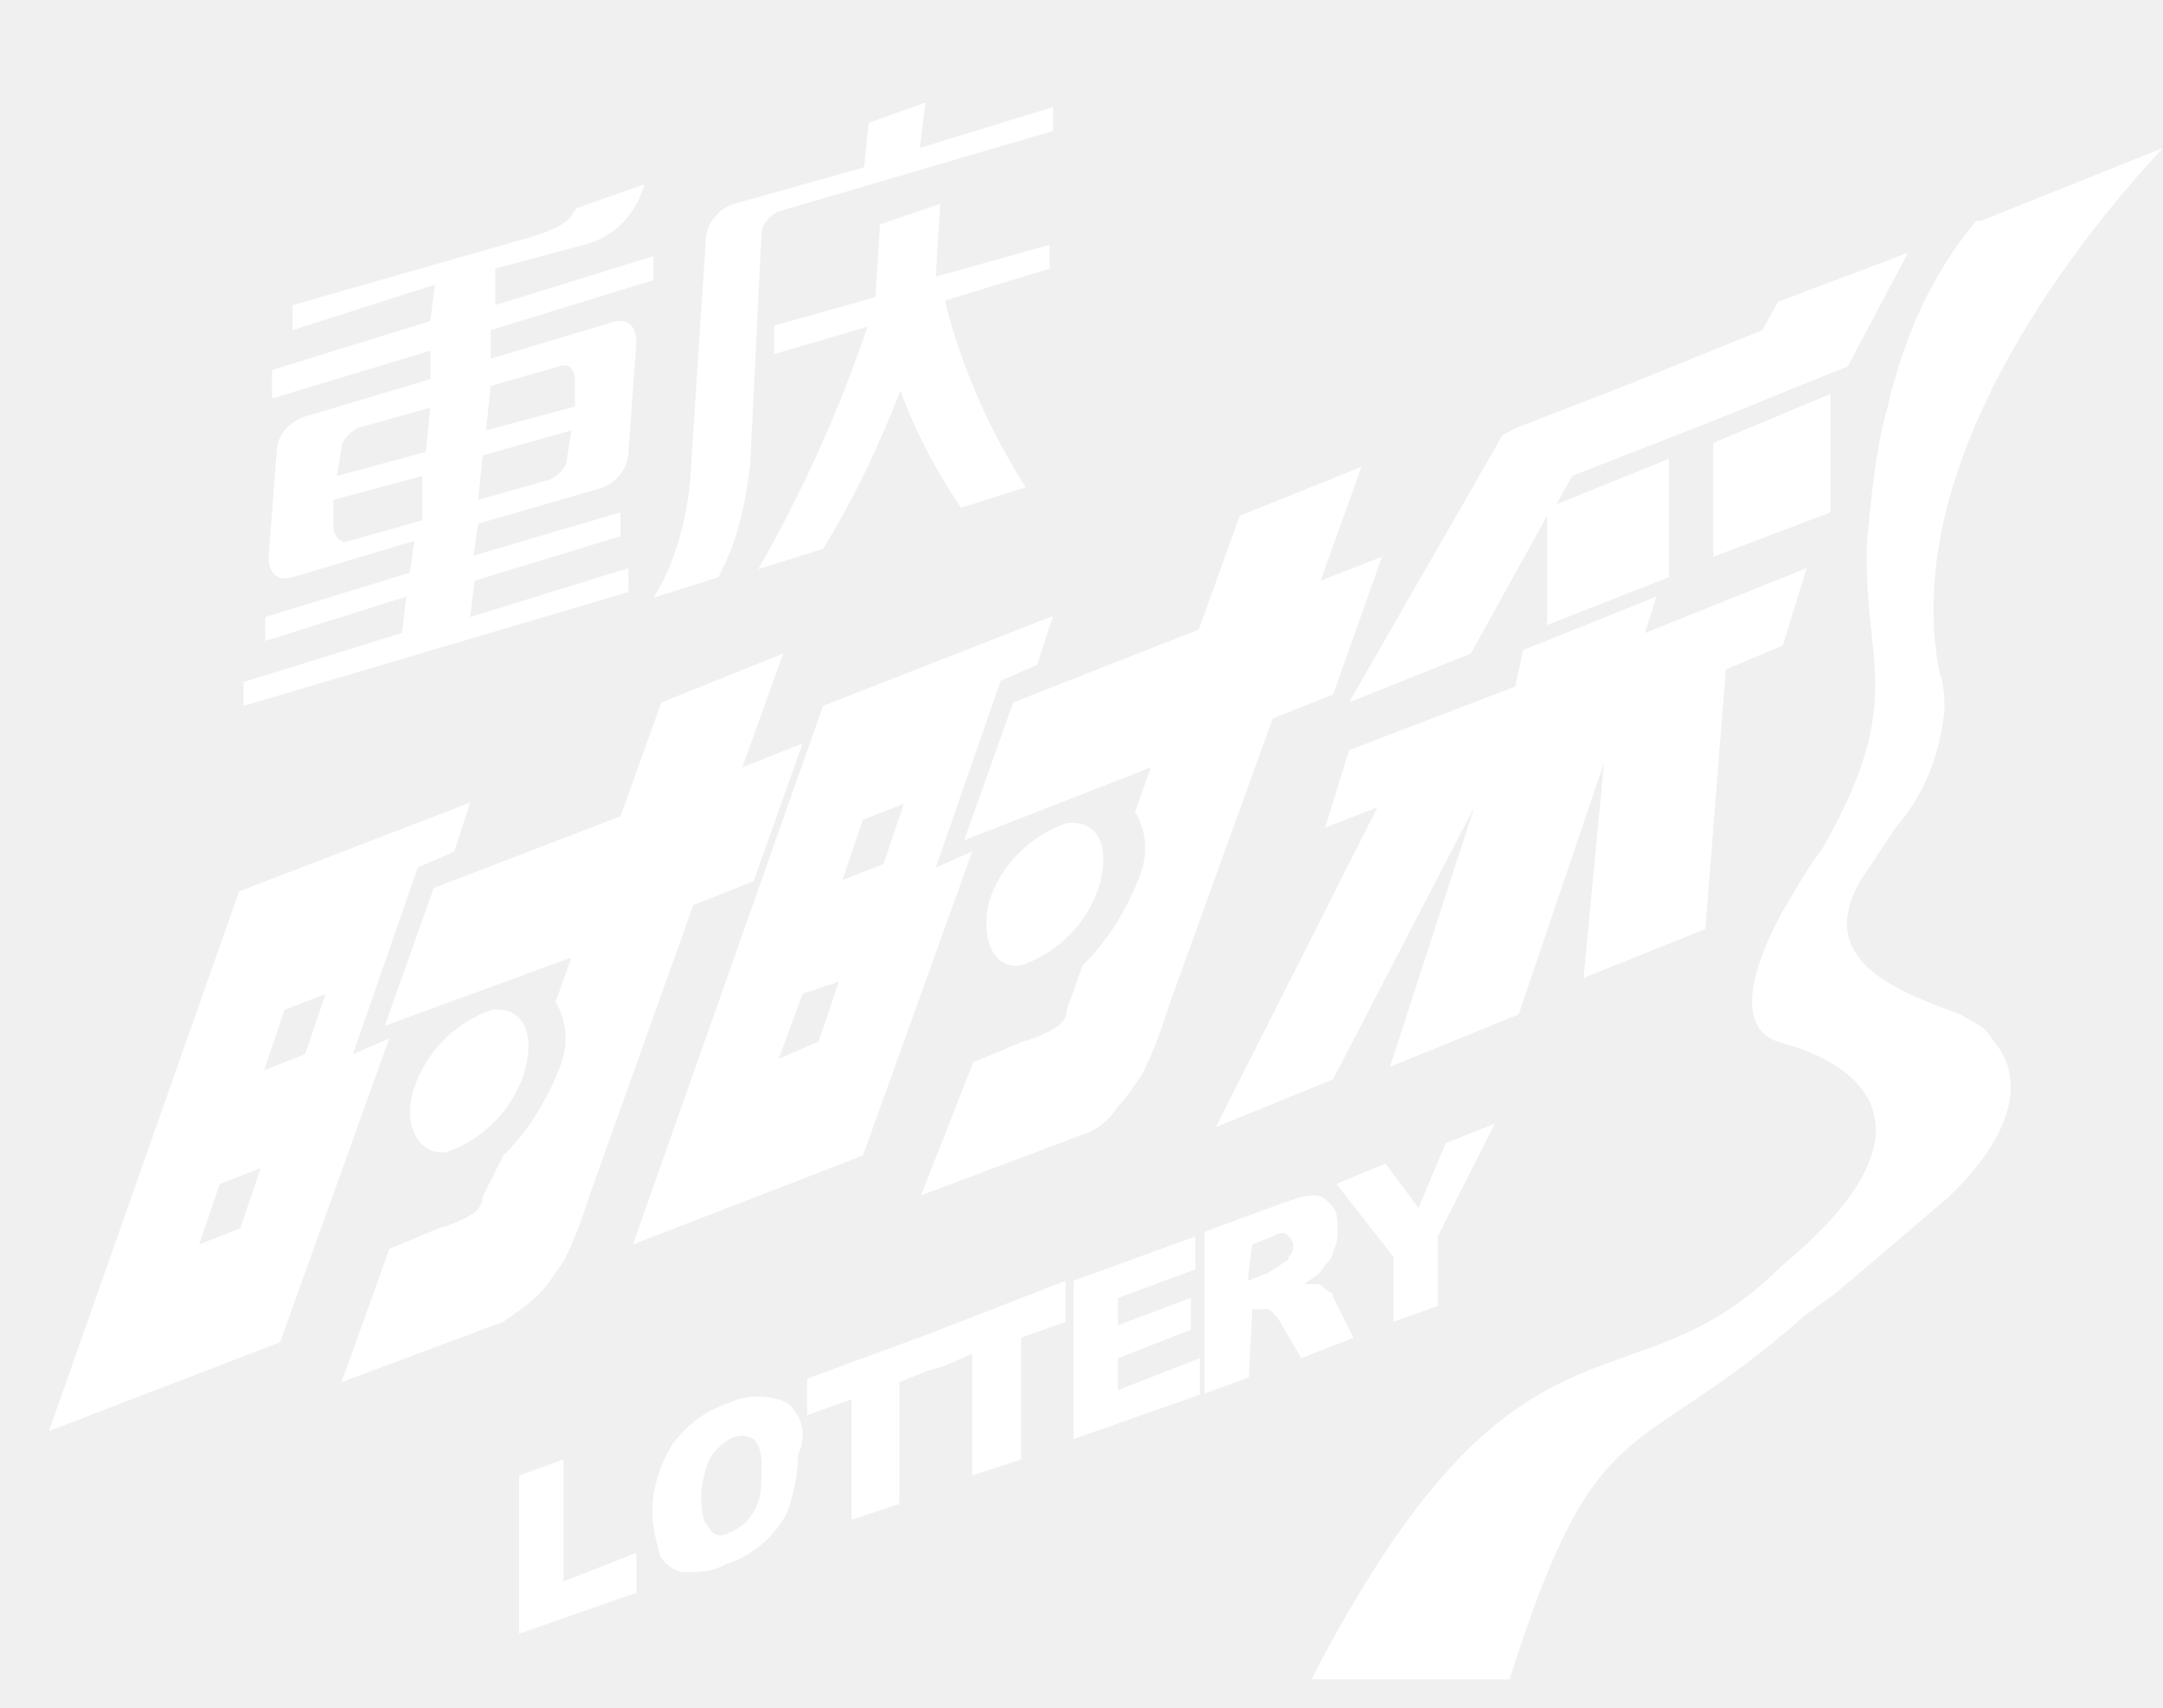
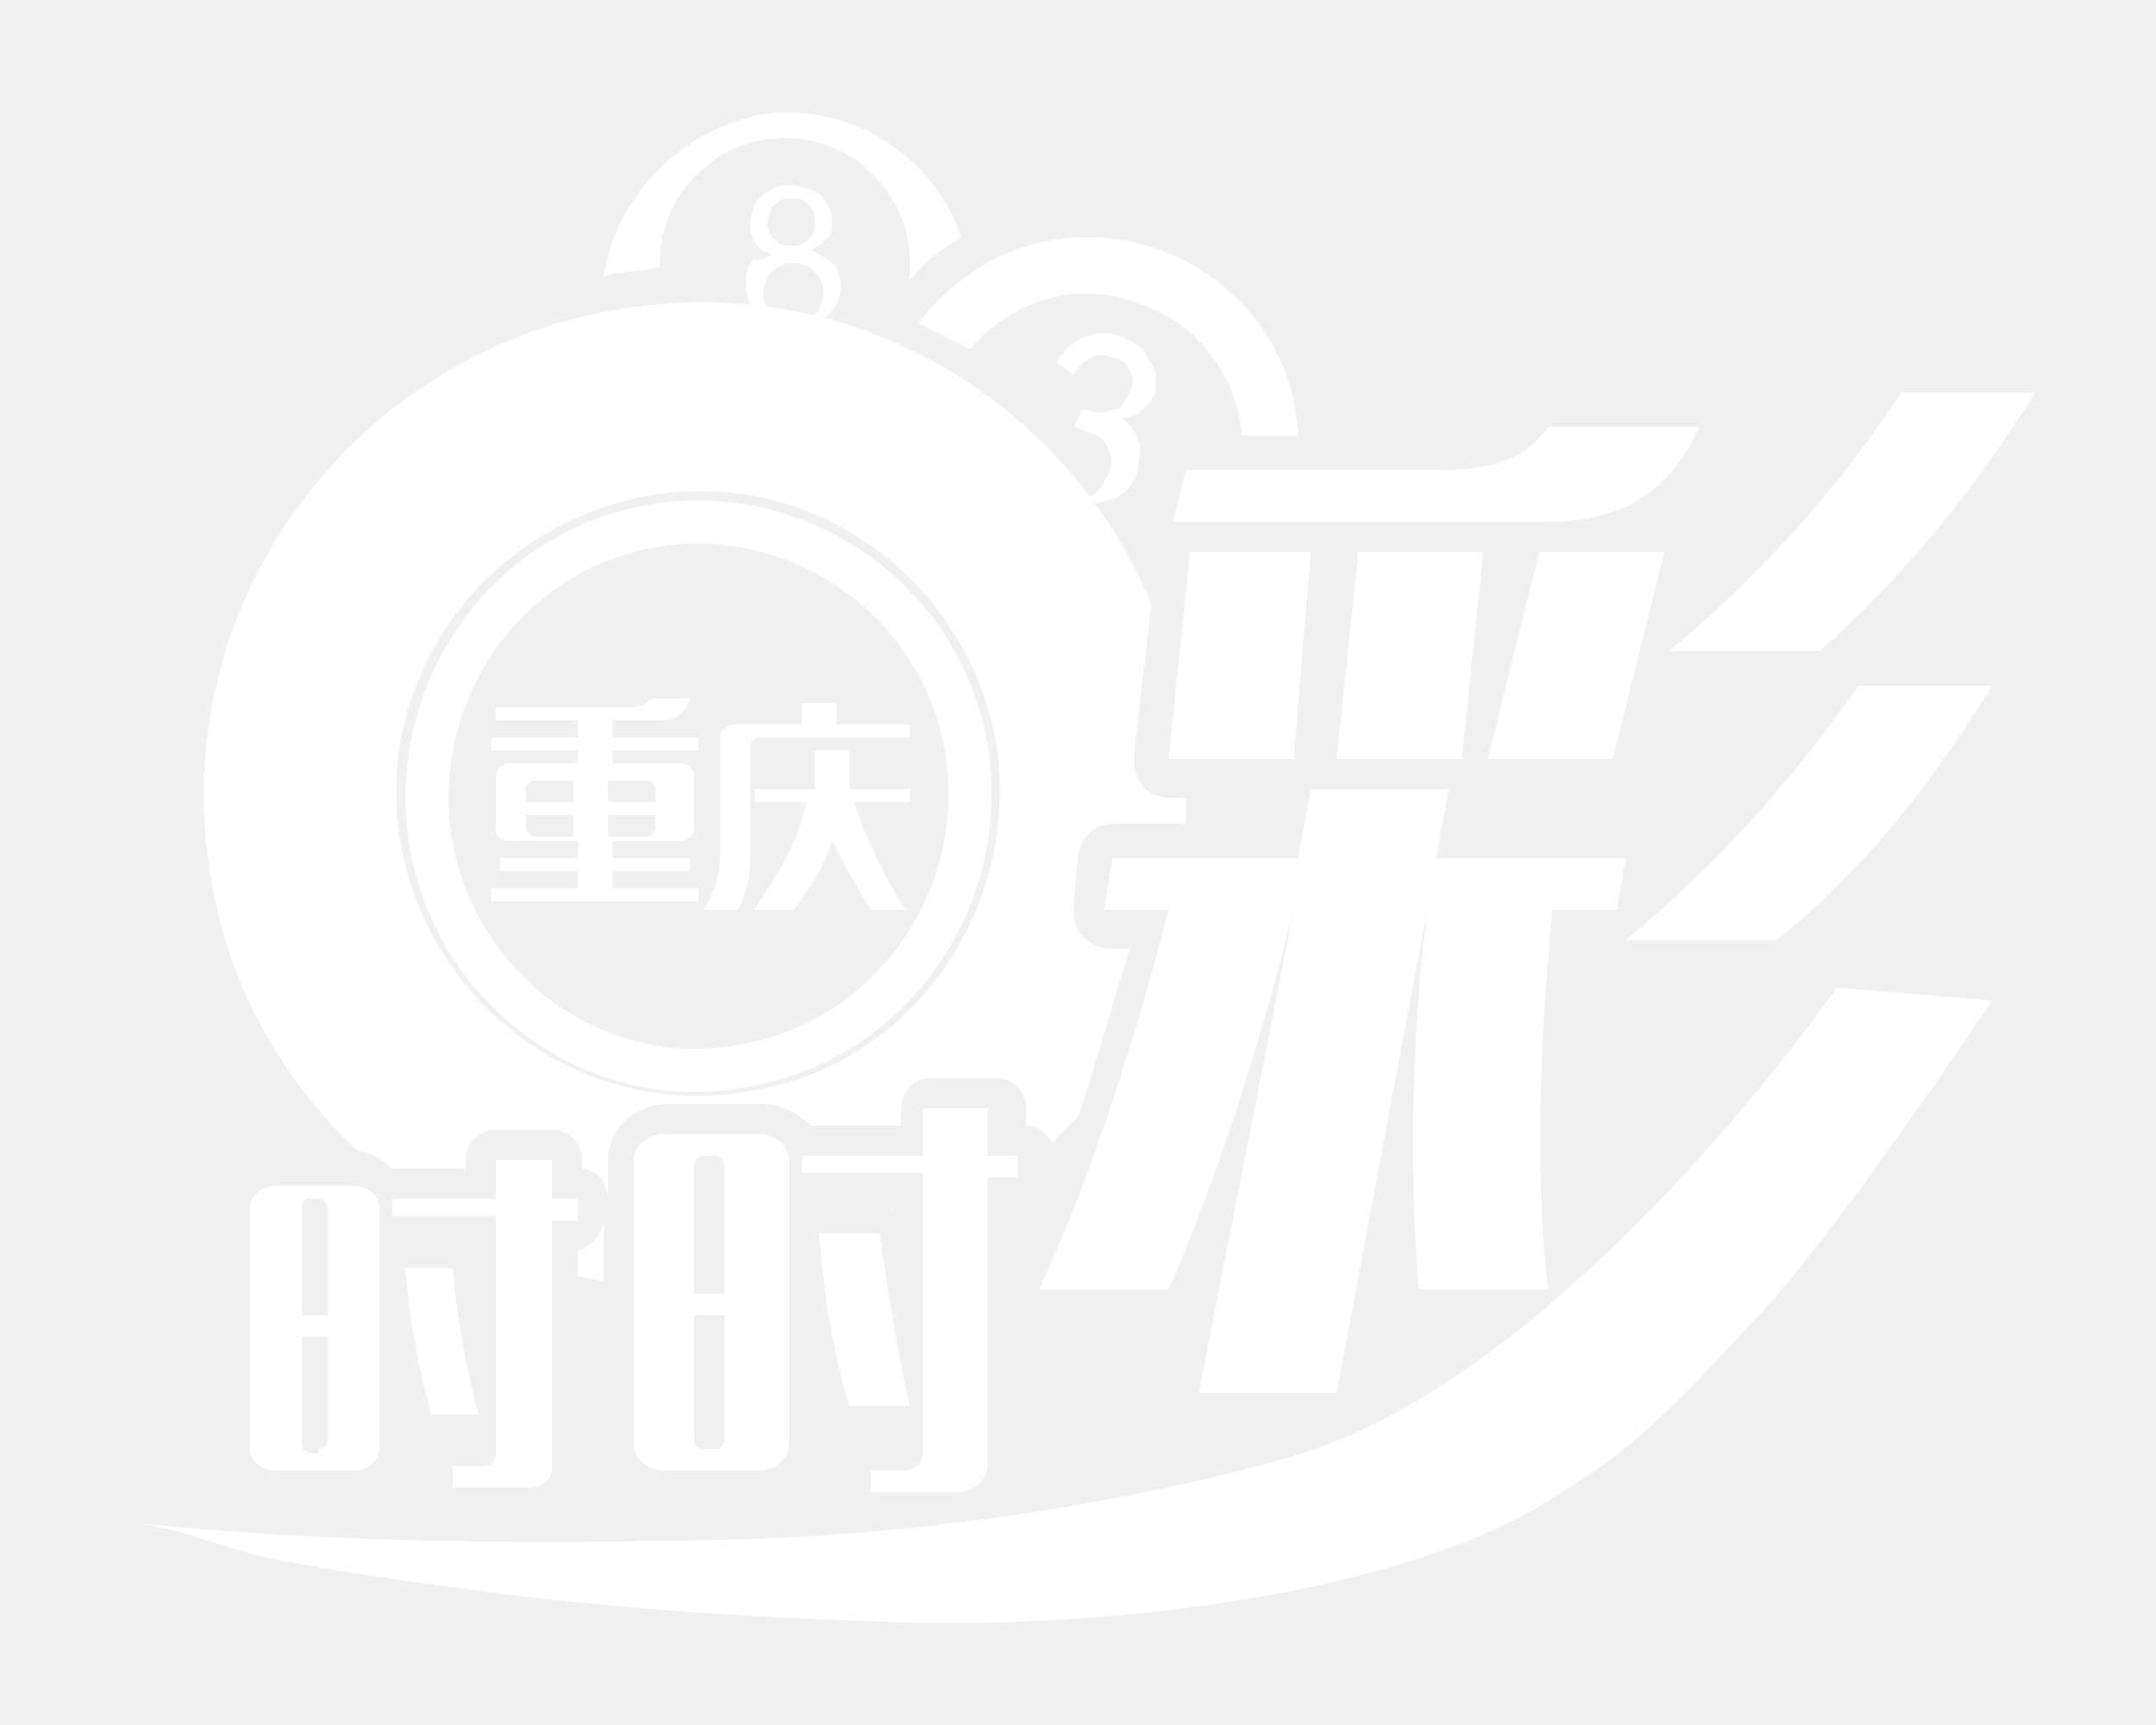
- <svg xmlns="http://www.w3.org/2000/svg" version="1.1" id="logo_x5F_cqssc" x="0px" y="0px" viewBox="0 0 190 150" style="enable-background:new 0 0 190 150;" xml:space="preserve">
+ <svg xmlns="http://www.w3.org/2000/svg" version="1.1" id="圖層_1" x="0px" y="0px" viewBox="0 0 50 40" style="enable-background:new 0 0 50 40;" xml:space="preserve">
  <style type="text/css">
- 	.st0{fill:none;}
- 	.st1{fill:#FFFFFF;}
+ 	.st0{fill:#FFFFFF;}
+ 	.st1{fill:none;stroke:#FFFFFF;stroke-miterlimit:10;}
</style>
-   <g id="图层_2">
-     <g id="top">
-       <polygon class="st0" points="1.5,109.3 5.1,107.9 6.8,102.6 3.3,104   " />
-       <path class="st0" d="M48.8,126.4c-0.7,0.4-1.4,0.7-2.1,1.8c-0.7,1.1-0.7,2.1-0.7,3.2s0,2.1,0.7,2.8c0.7,0.4,1.4,0.7,2.1,0.4    s1.4-0.7,2.1-1.8c0.7-1.1,0.7-2.5,0.7-3.6c0-1.1,0-1.8-0.7-2.5C50.2,126.1,49.2,126.1,48.8,126.4z" />
-       <polygon class="st1" points="49.5,128.2 45.6,129.6 45.6,143.5 55.9,139.9 55.9,136.4 49.5,138.9   " />
-       <path class="st1" d="M25.7,26.8l21-6c2.1-0.7,3.2-1.1,3.9-2.5l6-2.1c-0.7,2.5-2.5,4.6-5.3,5.3l-7.8,2.1v3.2l13.9-4.3v2.1L43.1,29    v2.5l10.7-3.2c1.4-0.4,2.1,0.4,2.1,1.8l-0.7,9.6c0,1.4-1.1,2.8-2.5,3.2L42,46l-0.4,2.8L54.5,45v2.1L41.7,51l-0.4,3.2l13.9-4.3v2.1    L21.4,62v-2.1l13.9-4.3l0.4-3.2l-12.4,3.9v-2.1L36,50.3l0.4-2.8l-10.7,3.2c-1.4,0.4-2.1-0.4-2.1-1.8l0.7-9.2    c0-1.4,1.1-2.8,2.8-3.2l10.7-3.2v-2.5L23.9,35v-2.5l13.9-4.3l0.4-3.2L25.7,29V26.8z M30.7,47.5l6.4-1.8v-3.9l-7.8,2.1v2.5    c0,0.4,0.4,1.1,0.7,1.1C30.3,47.8,30.3,47.5,30.7,47.5L30.7,47.5z M29.6,41.8l7.8-2.1l0.4-3.9l-6.4,1.8c-0.7,0.4-1.4,1.1-1.4,1.8    L29.6,41.8z M50.2,37.8L42.4,40L42,43.9l6.4-1.8c0.7-0.4,1.4-1.1,1.4-1.8L50.2,37.8z M43.1,33.9l-0.4,3.9l7.8-2.1v-2.5    c0-0.4-0.4-1.1-0.7-1.1h-0.4L43.1,33.9z" />
-       <path class="st1" d="M65.9,40.7c-0.4,3.6-1.1,6.8-2.8,10l-5.7,1.8c1.8-2.8,2.8-6.4,3.2-10L62,21.1c0-1.4,1.1-2.8,2.5-3.2l11.4-3.2    l0.4-3.9l5-1.8L80.8,13l11.7-3.6v2.1l-24.2,7.1c-0.7,0.4-1.4,1.1-1.4,1.8L65.9,40.7z M68,28.6l8.9-2.5l0.4-6.4l5.3-1.8l-0.4,6.4    l10-2.8v2.1l-9.2,2.8c1.4,5.7,3.9,11.4,7.1,16.4l-5.7,1.8c-2.1-3.2-3.9-6.4-5.3-10.3c-1.8,4.6-3.9,9.2-6.8,13.9l-5.7,1.8    c3.9-6.8,7.1-13.9,9.6-21.3L68,31.1V28.6z" />
-       <polygon class="st0" points="71.9,91.6 74.1,86.2 70.5,87.3 68.4,92.6   " />
-       <polygon class="st0" points="23.2,93.7 26.8,92.6 28.5,87.3 25,88.4   " />
-       <path class="st0" d="M107.5,117.5c0.4,0,0.4-0.4,0.7-0.7c0-0.4,0-0.7,0-1.1s0-0.7-0.4-0.7s-0.7,0-1.4,0l-1.8,0.7v2.8l1.8-0.7    L107.5,117.5z" />
-       <polygon class="st0" points="79.4,70.6 75.8,72 74.1,77.3 77.6,75.9   " />
-       <path class="st1" d="M31,92.6l5.7-16.4l3.2-1.4l1.4-4.3l-20.3,7.8L4.3,125.7l20.3-7.8l9.6-26.7L31,92.6z M21.1,107.9l-3.6,1.4    l1.8-5.3l3.6-1.4L21.1,107.9z M26.8,92.6L23.2,94l1.8-5.3l3.6-1.4L26.8,92.6z" />
-       <path class="st1" d="M75.8,101.5l9.6-26.7l-3.2,1.4l5.7-16.4l3.2-1.4l1.4-4.3L72.3,62l-16.7,47.3L75.8,101.5z M75.8,72l3.6-1.4    l-1.8,5.3l-3.6,1.4L75.8,72z M73.7,86.2l-1.8,5.3L68.4,93l2.1-5.7L73.7,86.2z" />
-       <path class="st1" d="M111.8,63.1l5.3-2.1l4.3-12.1L116,51l3.6-10l-10.7,4.3l-3.6,10L89,61.7l-4.3,12.1l16.4-6.4l-1.4,3.9    c1.1,1.8,1.1,3.9,0.4,5.7c-1.1,2.8-2.8,5.7-5,7.8l-1.4,3.9c0,0.7-0.4,1.1-0.7,1.4c-1.1,0.7-2.1,1.1-3.2,1.4l-4.3,1.8l-4.6,11.7    L95,99.7c1.4-0.4,2.5-1.4,3.2-2.5c0.7-0.7,1.4-1.8,2.1-2.8c1.1-2.1,1.8-4.3,2.5-6.4L111.8,63.1z" />
-       <path class="st1" d="M47.4,113.6c0.7-0.7,1.4-1.8,2.1-2.8c1.1-2.1,1.8-4.3,2.5-6.4l8.9-24.9l5.3-2.1l4.3-12.1l-5.3,2.1l3.6-10    l-10.7,4.3l-3.6,10L38.1,78l-4.3,12.1l16.4-6L48.8,88c1.1,1.8,1.1,3.9,0.4,5.7c-1.1,2.8-2.8,5.7-5,7.8l-1.8,3.6    c0,0.7-0.4,1.1-0.7,1.4c-1.1,0.7-2.1,1.1-3.2,1.4l-4.3,1.8L30,121.4l14.2-5.3C45.2,115.4,46.3,114.7,47.4,113.6z" />
-       <path class="st1" d="M89.7,84.8c3.2-1.1,5.7-3.6,6.8-6.8c1.1-3.6,0-6-2.8-5.7c-3.2,1.1-5.7,3.6-6.8,6.8    C86.1,82.3,87.2,85.2,89.7,84.8z" />
-       <path class="st1" d="M39.2,101.2c3.2-1.1,5.7-3.6,6.8-6.8c1.1-3.6,0-6-2.8-5.7c-3.2,1.1-5.7,3.6-6.8,6.8    C35.3,98.7,36.7,101.5,39.2,101.2z" />
-       <path class="st1" d="M110,115h0.4c0.4,0,0.7,0,1.1,0c0.4,0.4,0.4,0.4,0.7,0.7l2.1,3.6l4.6-1.8l-1.8-3.6c0-0.4-0.4-0.4-0.7-0.7    c-0.4-0.4-0.4-0.4-0.7-0.4c-0.4,0-0.7,0-1.1,0c0.4-0.4,1.1-0.7,1.4-1.1c0.4-0.7,1.1-1.1,1.1-1.8c0.4-0.7,0.4-1.4,0.4-2.1    c0-0.7,0-1.4-0.7-2.1c-0.4-0.4-0.7-0.7-1.4-0.7c-1.1,0-1.8,0.4-2.8,0.7l-6.8,2.5v14.2l3.9-1.4L110,115z M110,109.3l1.8-0.7    c0.7-0.4,1.1-0.4,1.4,0c0.4,0.4,0.4,0.7,0.4,0.7c0,0.4,0,0.7-0.4,1.1c0,0.4-0.4,0.4-0.7,0.7l-1.1,0.7l-1.8,0.7L110,109.3z" />
-       <polygon class="st1" points="98.2,119.3 104.6,116.8 104.6,114 98.2,116.4 98.2,114 105,111.5 105,108.6 94.3,112.5 94.3,126.4     105.4,122.5 105.4,119.3 98.2,122.1   " />
-       <path class="st1" d="M69.1,123.2c-1.4-0.7-3.6-0.7-5,0c-2.1,0.7-3.6,1.8-5,3.6c-1.1,1.8-1.8,3.9-1.8,6c0,1.4,0.4,2.8,0.7,3.9    c0.4,0.7,1.4,1.4,2.1,1.4c1.1,0,2.5,0,3.6-0.7c1.4-0.4,2.5-1.1,3.6-2.1c1.1-1.1,1.8-2.1,2.1-3.2c0.4-1.4,0.7-2.8,0.7-4.3    C70.9,126.1,70.5,124.3,69.1,123.2z M66.2,132.8c-0.4,0.7-1.1,1.4-2.1,1.8c-0.7,0.4-1.4,0.4-1.8-0.4c-0.7-0.7-0.7-1.8-0.7-2.8    c0-1.1,0.4-2.5,0.7-3.2c0.4-0.7,1.1-1.4,1.8-1.8c0.7-0.4,1.4-0.4,2.1,0c0.7,0.7,0.7,1.8,0.7,2.5C66.9,130.3,66.9,131.7,66.2,132.8    L66.2,132.8z" />
-       <polygon class="st1" points="126.3,114.7 126.3,108.6 131.3,98.7 127,100.4 124.6,106.1 121.7,102.2 117.4,104 122.4,110.4     122.4,116.1   " />
-       <polygon class="st1" points="70.9,121.1 70.9,124.3 74.8,122.9 74.8,133.5 79,132.1 79,121.4 81.5,120.4 82.9,120 85.4,118.9     85.4,129.6 89.7,128.2 89.7,117.5 93.6,116.1 93.6,112.5 81.5,117.2   " />
-       <polygon class="st1" points="150.5,48.9 160.8,45 160.8,34.6 150.5,38.9   " />
-       <polygon class="st1" points="117.1,94.8 129.5,70.9 122.1,93.7 133.4,89.1 140.9,67 139.1,85.9 149.8,81.6 151.6,58.8 156.6,56.7     158.7,49.9 144.5,55.6 145.5,52.4 133.8,57.1 133.1,60.3 118.5,65.9 116.4,72.7 121,70.9 106.8,99   " />
-       <polygon class="st1" points="135.9,45.3 135.9,54.9 146.6,50.7 146.6,40.3 136.7,44.3 138.1,41.8 150.9,36.8 160.5,32.9     162.3,32.2 167.6,22.2 156.2,26.5 154.8,29 142.7,33.9 133.4,37.5 132,38.2 118.5,61.7 129.2,57.4   " />
-       <path class="st1" d="M172.2,89.1L172.2,89.1c-5.7-2.1-13.9-5-7.8-13.2c0.7-1.1,1.4-2.1,2.1-3.2c2.5-2.8,3.9-6.4,4.3-10.3    c0-1.1,0-2.1-0.4-3.2C166.5,40,184,19.4,190,13l-16,6.4h-0.4c-3.9,4.6-6.4,10.3-7.8,16.4l0,0c-1.1,3.9-1.4,7.8-1.8,11.7    c-0.4,10.7,3.6,13.9-3.9,27l0,0c-1.4,1.8-2.5,3.9-3.6,5.7c-2.5,4.6-4.3,10.3,0,11.4c6.8,1.8,14.6,7.5,0,19.6l0,0    c-13.5,13.5-23.1,1.1-41.3,36.3h17.4c7.8-24.5,10.7-18.5,26-32l0,0l2.5-1.8c4.3-3.6,7.5-6.4,10-8.5c6-5.7,6.8-10.7,3.9-13.9    C174.4,90.1,173.3,89.8,172.2,89.1z" />
+   <g>
+     <g>
+       <path class="st0" d="M17.9,5.9c-0.2-0.1-0.3-0.1-0.4-0.3c-0.1-0.1-0.1-0.3-0.1-0.4c0-0.2,0.1-0.5,0.2-0.6c0.2-0.2,0.4-0.3,0.7-0.3    c0.3,0,0.5,0.1,0.7,0.2c0.2,0.2,0.3,0.4,0.3,0.6c0,0.2,0,0.3-0.1,0.4c-0.1,0.1-0.2,0.2-0.4,0.3c0.2,0.1,0.4,0.2,0.5,0.3    c0.1,0.1,0.2,0.3,0.2,0.5c0,0.3-0.1,0.5-0.3,0.7c-0.2,0.2-0.5,0.3-0.8,0.3c-0.3,0-0.6-0.1-0.8-0.3c-0.2-0.2-0.3-0.4-0.3-0.7    c0-0.2,0-0.4,0.2-0.6C17.5,6.1,17.7,6,17.9,5.9z M17.7,6.8c0,0.1,0,0.2,0.1,0.3c0.1,0.1,0.1,0.2,0.3,0.2c0.1,0.1,0.2,0.1,0.4,0.1    c0.2,0,0.4-0.1,0.5-0.2C19,7.1,19.1,7,19.1,6.8c0-0.2-0.1-0.4-0.2-0.5c-0.1-0.1-0.3-0.2-0.5-0.2c-0.2,0-0.4,0.1-0.5,0.2    C17.8,6.4,17.7,6.6,17.7,6.8z M17.8,5.2c0,0.2,0.1,0.3,0.2,0.4c0.1,0.1,0.2,0.1,0.4,0.1c0.2,0,0.3-0.1,0.4-0.2    c0.1-0.1,0.1-0.2,0.1-0.4c0-0.2-0.1-0.3-0.2-0.4c-0.1-0.1-0.2-0.1-0.4-0.1c-0.2,0-0.3,0.1-0.4,0.2C17.8,5,17.8,5.1,17.8,5.2z" />
+     </g>
+     <g>
+       <path class="st0" d="M23.7,10.4l0.5,0.1c0,0.3,0,0.5,0.1,0.7c0.1,0.2,0.2,0.3,0.4,0.3c0.2,0.1,0.4,0.1,0.6,0    c0.2-0.1,0.3-0.3,0.4-0.5c0.1-0.2,0.1-0.4,0-0.6c-0.1-0.2-0.2-0.3-0.5-0.4c-0.1,0-0.2-0.1-0.3-0.1l0.2-0.4c0,0,0.1,0,0.1,0    c0.2,0.1,0.4,0.1,0.6,0c0.2,0,0.3-0.2,0.4-0.4c0.1-0.2,0.1-0.3,0-0.5c-0.1-0.2-0.2-0.3-0.4-0.3c-0.2-0.1-0.3-0.1-0.5,0    c-0.2,0.1-0.3,0.2-0.4,0.4l-0.4-0.3c0.2-0.3,0.4-0.5,0.7-0.6c0.3-0.1,0.5-0.1,0.8,0c0.2,0.1,0.4,0.2,0.5,0.3    c0.1,0.2,0.2,0.3,0.3,0.5c0,0.2,0,0.4,0,0.5c-0.1,0.2-0.2,0.3-0.3,0.4c-0.1,0.1-0.3,0.2-0.5,0.2c0.2,0.1,0.3,0.3,0.4,0.5    c0.1,0.2,0,0.4,0,0.7c-0.1,0.3-0.3,0.6-0.7,0.7c-0.3,0.1-0.7,0.1-1,0c-0.3-0.1-0.6-0.3-0.7-0.6S23.7,10.7,23.7,10.4z" />
+     </g>
+     <path class="st1" d="M15.1,12.2c-3.4,0.6-5.7,3.9-5.1,7.4c0.6,3.4,3.9,5.8,7.3,5.1c3.4-0.6,5.7-3.9,5.1-7.4   C21.8,13.9,18.5,11.6,15.1,12.2z" />
+     <g>
+       <path class="st0" d="M18.3,11.3c-0.5-0.2-1.1-0.3-1.7-0.3c0.5,0.2,1,0.3,1.6,0.3C18.3,11.3,18.3,11.3,18.3,11.3z" />
+       <path class="st0" d="M14,6.4c0.4-0.1,0.8-0.1,1.3-0.2c0,0,0,0,0-0.1c0-1.6,1.3-2.9,2.9-2.9c1.6,0,2.9,1.3,2.9,2.9    c0,0.1,0,0.3,0,0.4c0.3-0.4,0.7-0.7,1.2-1c-0.6-1.7-2.2-2.9-4.1-2.9C16.1,2.7,14.3,4.4,14,6.4C14,6.5,14,6.5,14,6.4z" />
+     </g>
+     <g>
+       <path class="st0" d="M26.3,7c1.4,0.4,2.4,1.7,2.5,3.1h1.3c-0.1-2.6-2.3-4.6-4.9-4.6c-1.6,0-3,0.8-3.9,2c0.4,0.2,0.8,0.4,1.2,0.6    C23.4,7,24.9,6.5,26.3,7z" />
+     </g>
+     <g>
+       <g>
+         <path class="st0" d="M11.5,16.4h3c0.3,0,0.4,0,0.6-0.2H16c-0.1,0.3-0.3,0.5-0.7,0.5h-1.1v0.4h2v0.3h-2v0.3h1.6     c0.2,0,0.3,0.2,0.3,0.3v1.2c0,0.2-0.2,0.3-0.3,0.3h-1.6v0.4h1.8v0.3h-1.8v0.4h2v0.3h-4.8v-0.3h2v-0.4h-1.8v-0.3h1.8v-0.4h-1.6     c-0.2,0-0.3-0.1-0.3-0.3v-1.2c0-0.2,0.2-0.3,0.3-0.3h1.6v-0.3h-2v-0.3h2v-0.4h-1.9V16.4z M12.2,18.6h1.1v-0.5h-0.9     c-0.1,0-0.2,0.1-0.2,0.2V18.6z M12.4,19.4h0.9v-0.5h-1.1v0.3C12.2,19.3,12.3,19.4,12.4,19.4z M14.1,18.1v0.5h1.1v-0.3     c0-0.1-0.1-0.2-0.2-0.2H14.1z M15.2,18.9h-1.1v0.5H15c0.1,0,0.2-0.1,0.2-0.2V18.9z" />
+       </g>
+     </g>
+     <g>
+       <g>
+         <path class="st0" d="M17.4,19.9c0,0.4-0.1,0.9-0.3,1.2h-0.8c0.3-0.4,0.4-0.9,0.4-1.2v-2.8c0-0.2,0.2-0.3,0.3-0.3h1.6v-0.5h0.8     v0.5h1.7v0.3h-3.5c-0.1,0-0.2,0.1-0.2,0.2V19.9z M17.6,18.3h1.3v-0.9h0.8v0.9h1.4v0.3h-1.3c0.3,0.9,0.7,1.7,1.2,2.5h-0.8     c-0.3-0.5-0.6-1-0.9-1.6c-0.2,0.6-0.5,1.1-0.9,1.6h-0.9c0.5-0.8,1-1.5,1.2-2.5h-1.2V18.3z" />
+       </g>
+     </g>
+     <g>
+       <g>
+         <path class="st0" d="M24.1,29.9c1.2-2.6,2.2-5.7,3-8.8h-1.5l0.2-1.2h4.3l0.3-1.6h3.2l-0.3,1.6h4.4l-0.2,1.2h-1.5     c-0.3,3.1-0.4,6.3-0.1,8.8h-3c-0.2-2.5-0.2-5.6,0.2-8.8h0L31,32.3h-3.2L30,21.1h0c-0.8,3.2-1.8,6.3-2.9,8.8H24.1z M27.1,17.6     l0.5-4.8h2.8L30,17.6H27.1z M27.5,10.9h5.9c1.3,0,2-0.3,2.5-1h3.5c-0.6,1.4-1.7,2.2-3.5,2.2h-8.7L27.5,10.9z M31,17.6l0.5-4.8     h2.9l-0.5,4.8H31z M34.5,17.6l1.2-4.8h2.9l-1.2,4.8H34.5z M46.2,15.9c-1.5,2.4-3,4.3-5,5.9h-3.5c2.3-1.9,4-3.9,5.4-5.9H46.2z      M47.2,9.1c-1.5,2.4-3.1,4.3-5,6h-3.5c2.3-1.9,4-3.9,5.4-6H47.2z" />
+       </g>
+     </g>
+     <path class="st0" d="M46.2,23.2c0,0-3.6,5.4-5.5,7.4c-2,2.1-2.7,3-5.3,4.5c-3.9,2.1-10.7,2.7-15,2.5c-3.1-0.1-6.1-0.3-9.2-0.7   c-1.5-0.2-3-0.4-4.6-0.7c-1.2-0.2-2.4-0.8-3.6-0.9c4.7,0.5,9.3,0.5,14,0.4c4.1-0.1,9.2-0.8,13.2-2c6.3-2,12.4-10.8,12.4-10.8   L46.2,23.2z" />
+     <g>
+       <path class="st0" d="M25,19.8c0.1-0.4,0.4-0.7,0.8-0.7h1.7c0-0.2,0-0.4,0-0.6h-0.4c-0.2,0-0.5-0.1-0.6-0.3    c-0.2-0.2-0.2-0.4-0.2-0.7l0.4-3.5c-2-4.8-7.1-7.8-12.5-6.8C8,8.3,3.8,14.2,4.9,20.4c0.4,2.5,1.7,4.7,3.4,6.3    c0.3,0,0.6,0.2,0.8,0.4h1.7v-0.2c0-0.4,0.3-0.7,0.7-0.7h1.3c0.4,0,0.7,0.3,0.7,0.7v0.2c0.3,0,0.6,0.3,0.6,0.7v-0.9    c0-0.7,0.6-1.3,1.4-1.3h2.2c0.4,0,0.8,0.2,1.1,0.5c0,0,0,0,0,0h2.1v-0.4c0-0.4,0.3-0.7,0.7-0.7h1.5c0.4,0,0.7,0.3,0.7,0.7l0,0.4    c0.3,0,0.5,0.2,0.6,0.4c0.2-0.2,0.4-0.4,0.6-0.6c0.4-1.2,0.8-2.6,1.2-3.9h-0.4c-0.3,0-0.5-0.1-0.7-0.3c-0.2-0.2-0.2-0.4-0.2-0.7    L25,19.8z M17.4,25.3c-3.8,0.7-7.4-1.9-8.1-5.7c-0.7-3.8,1.9-7.4,5.7-8.1c3.8-0.7,7.4,1.9,8.1,5.7C23.7,21,21.2,24.7,17.4,25.3z" />
+       <path class="st0" d="M20.6,28c0.1,0,0.1,0.1,0.1,0.1V28H20.6z" />
+       <path class="st0" d="M13.4,29v0.6c0.2,0,0.4,0.1,0.6,0.1v-1.4C14,28.6,13.7,28.9,13.4,29z" />
+     </g>
+     <g>
+       <g>
+         <path class="st0" d="M5.8,28c0-0.3,0.3-0.5,0.6-0.5h1.8c0.3,0,0.6,0.2,0.6,0.5v5.6c0,0.3-0.3,0.5-0.6,0.5H6.4     c-0.3,0-0.6-0.2-0.6-0.5V28z M7.6,28c0-0.1-0.1-0.2-0.2-0.2H7.1C7,27.9,7,27.9,7,28v2.5h0.6V28z M7.4,33.6c0.1,0,0.2-0.1,0.2-0.2     V31H7v2.5c0,0.1,0.1,0.2,0.2,0.2H7.4z M9.1,27.8h2.4v-0.9h1.3v0.9h0.6v0.5h-0.6V34c0,0.3-0.2,0.5-0.6,0.5h-1.7v-0.5h0.7     c0.2,0,0.3-0.1,0.3-0.3v-5.5H9.1V27.8z M10,32.8c-0.3-1.1-0.5-2.2-0.6-3.4h1.1c0.1,1.2,0.3,2.3,0.6,3.4H10z" />
+       </g>
+     </g>
+     <g>
+       <g>
+         <path class="st0" d="M14.7,26.9c0-0.3,0.3-0.6,0.7-0.6h2.2c0.4,0,0.7,0.3,0.7,0.6v6.6c0,0.3-0.3,0.6-0.7,0.6h-2.2     c-0.4,0-0.7-0.3-0.7-0.6V26.9z M16.8,27c0-0.1-0.1-0.2-0.2-0.2h-0.3c-0.1,0-0.2,0.1-0.2,0.2V30h0.7V27z M16.6,33.6     c0.1,0,0.2-0.1,0.2-0.2v-2.9h-0.7v2.9c0,0.1,0.1,0.2,0.2,0.2H16.6z M18.6,26.8h2.8v-1.1h1.5v1.1h0.7v0.5h-0.7v6.7     c0,0.3-0.3,0.6-0.7,0.6h-2v-0.5H21c0.2,0,0.4-0.2,0.4-0.4v-6.5h-2.8V26.8z M19.7,32.6c-0.4-1.3-0.6-2.6-0.7-4h1.4     c0.2,1.4,0.4,2.7,0.7,4H19.7z" />
+       </g>
    </g>
  </g>
</svg>
